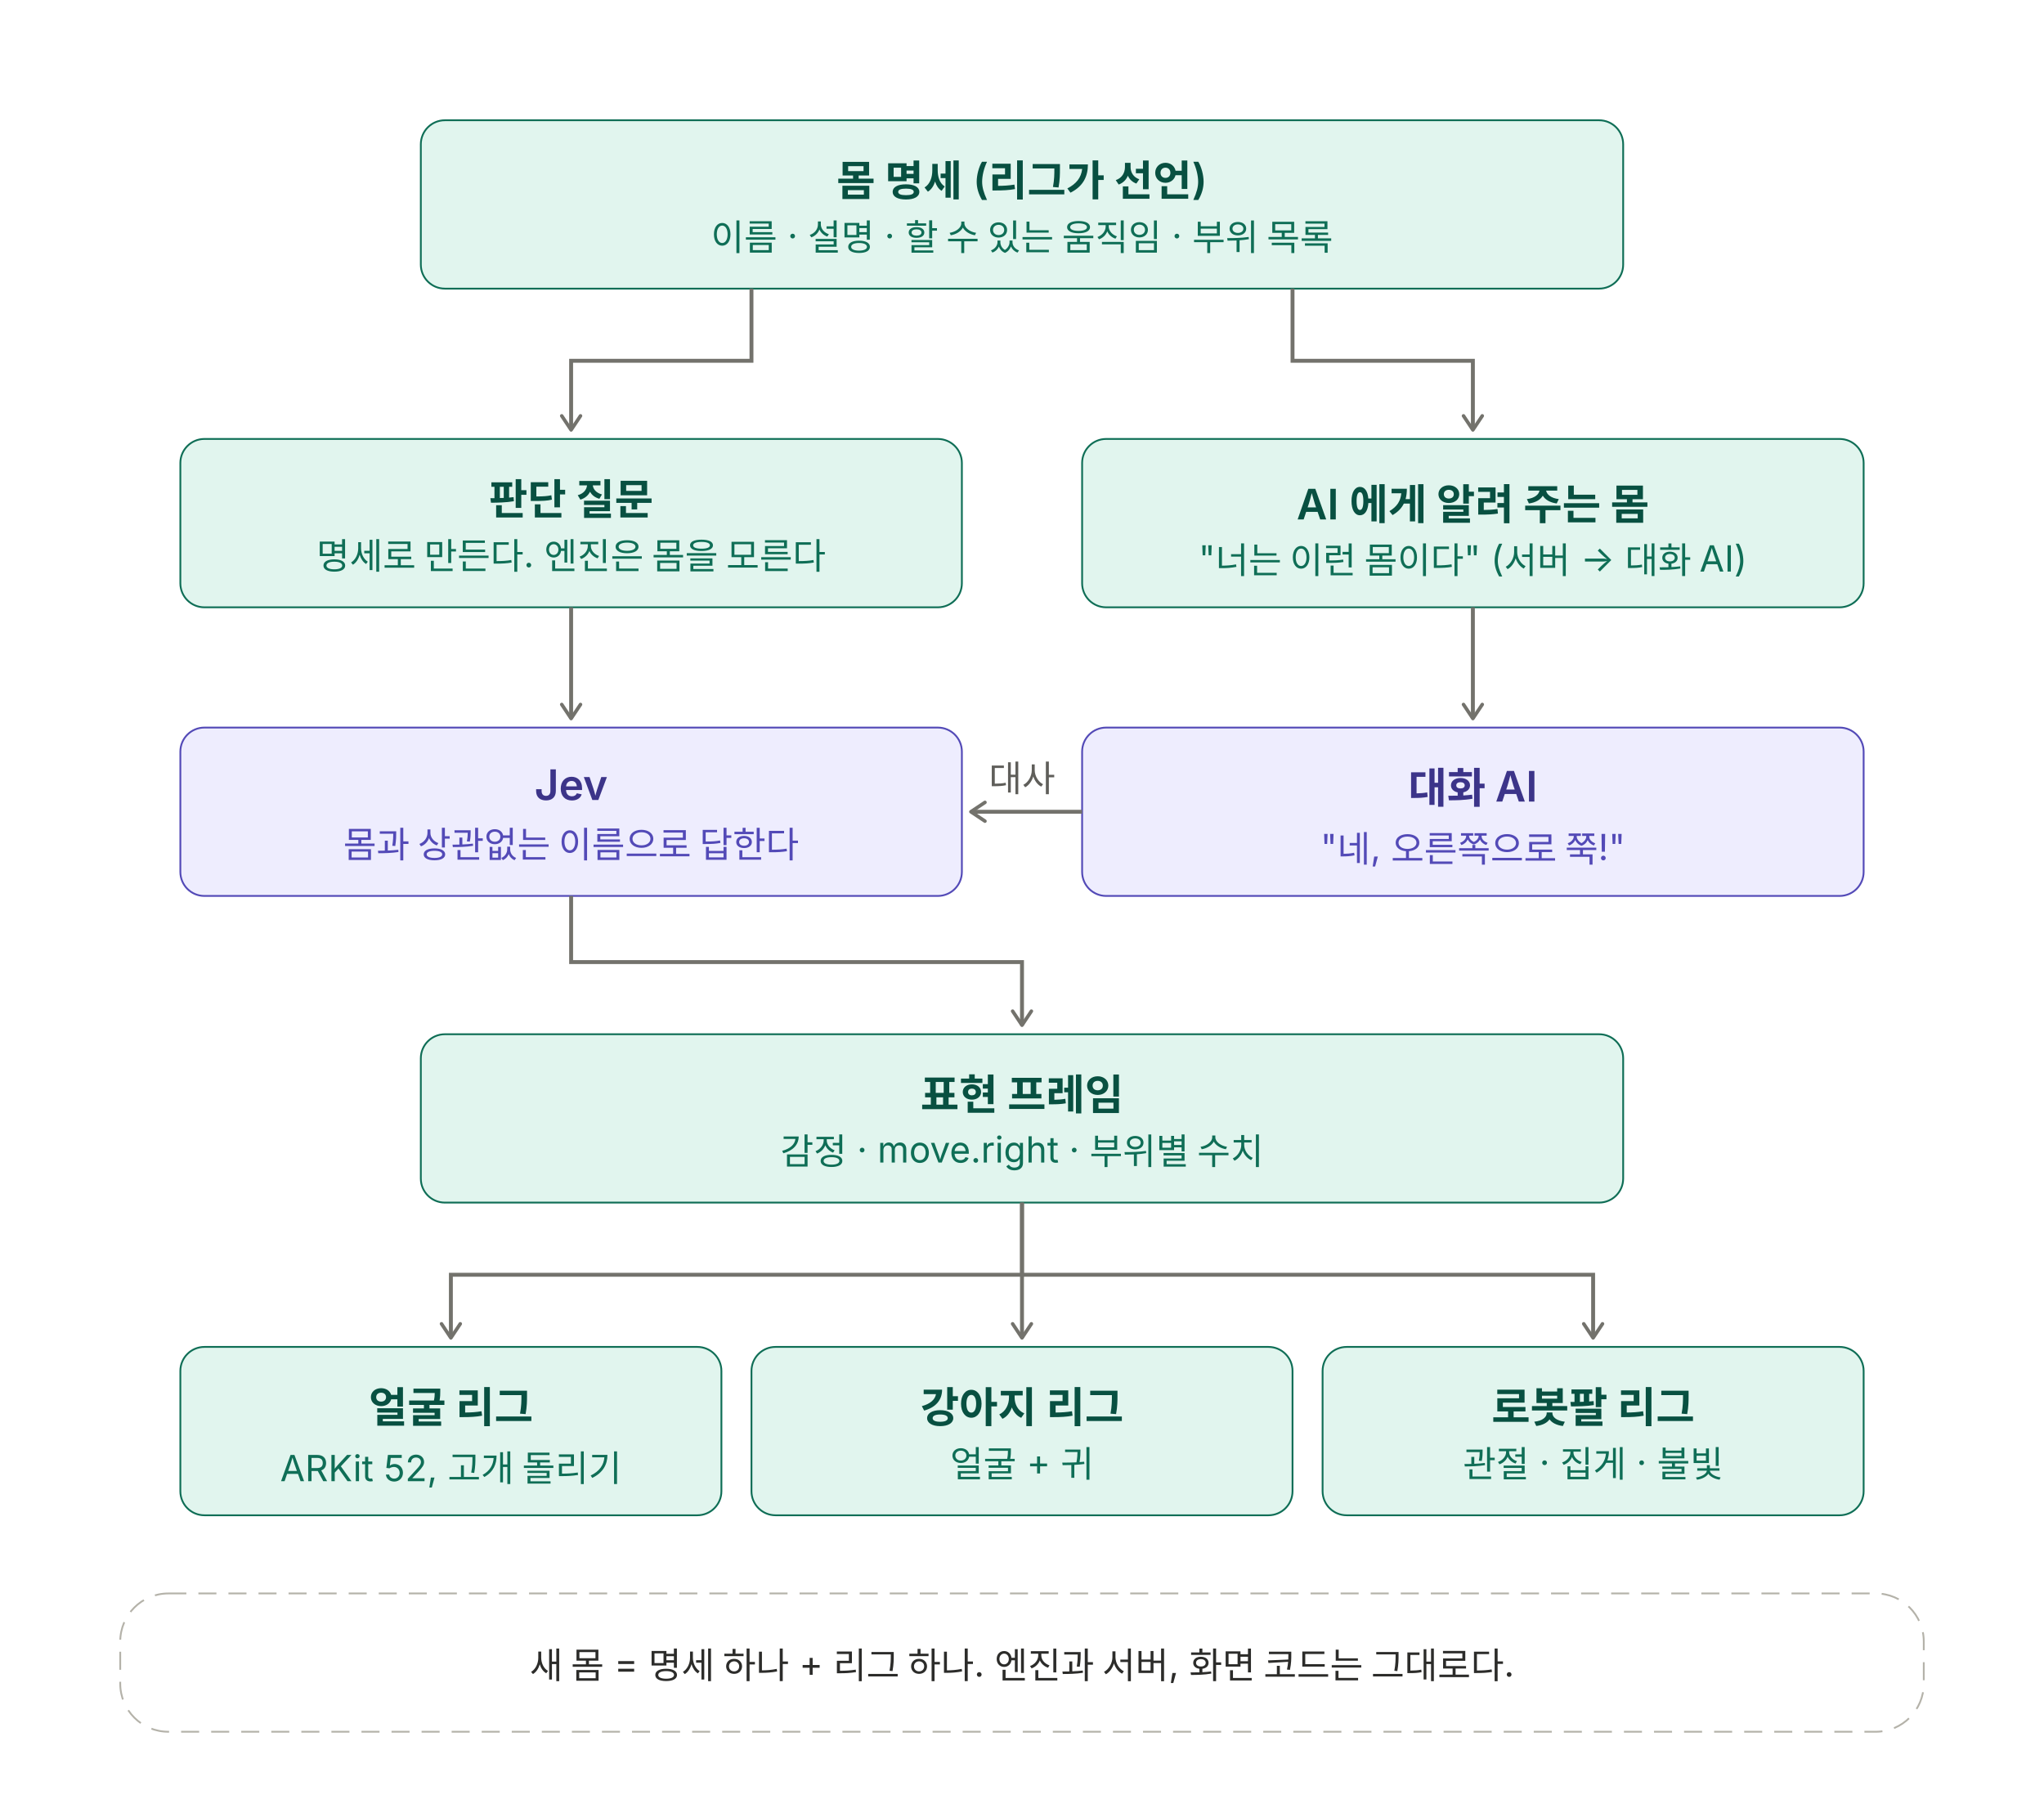
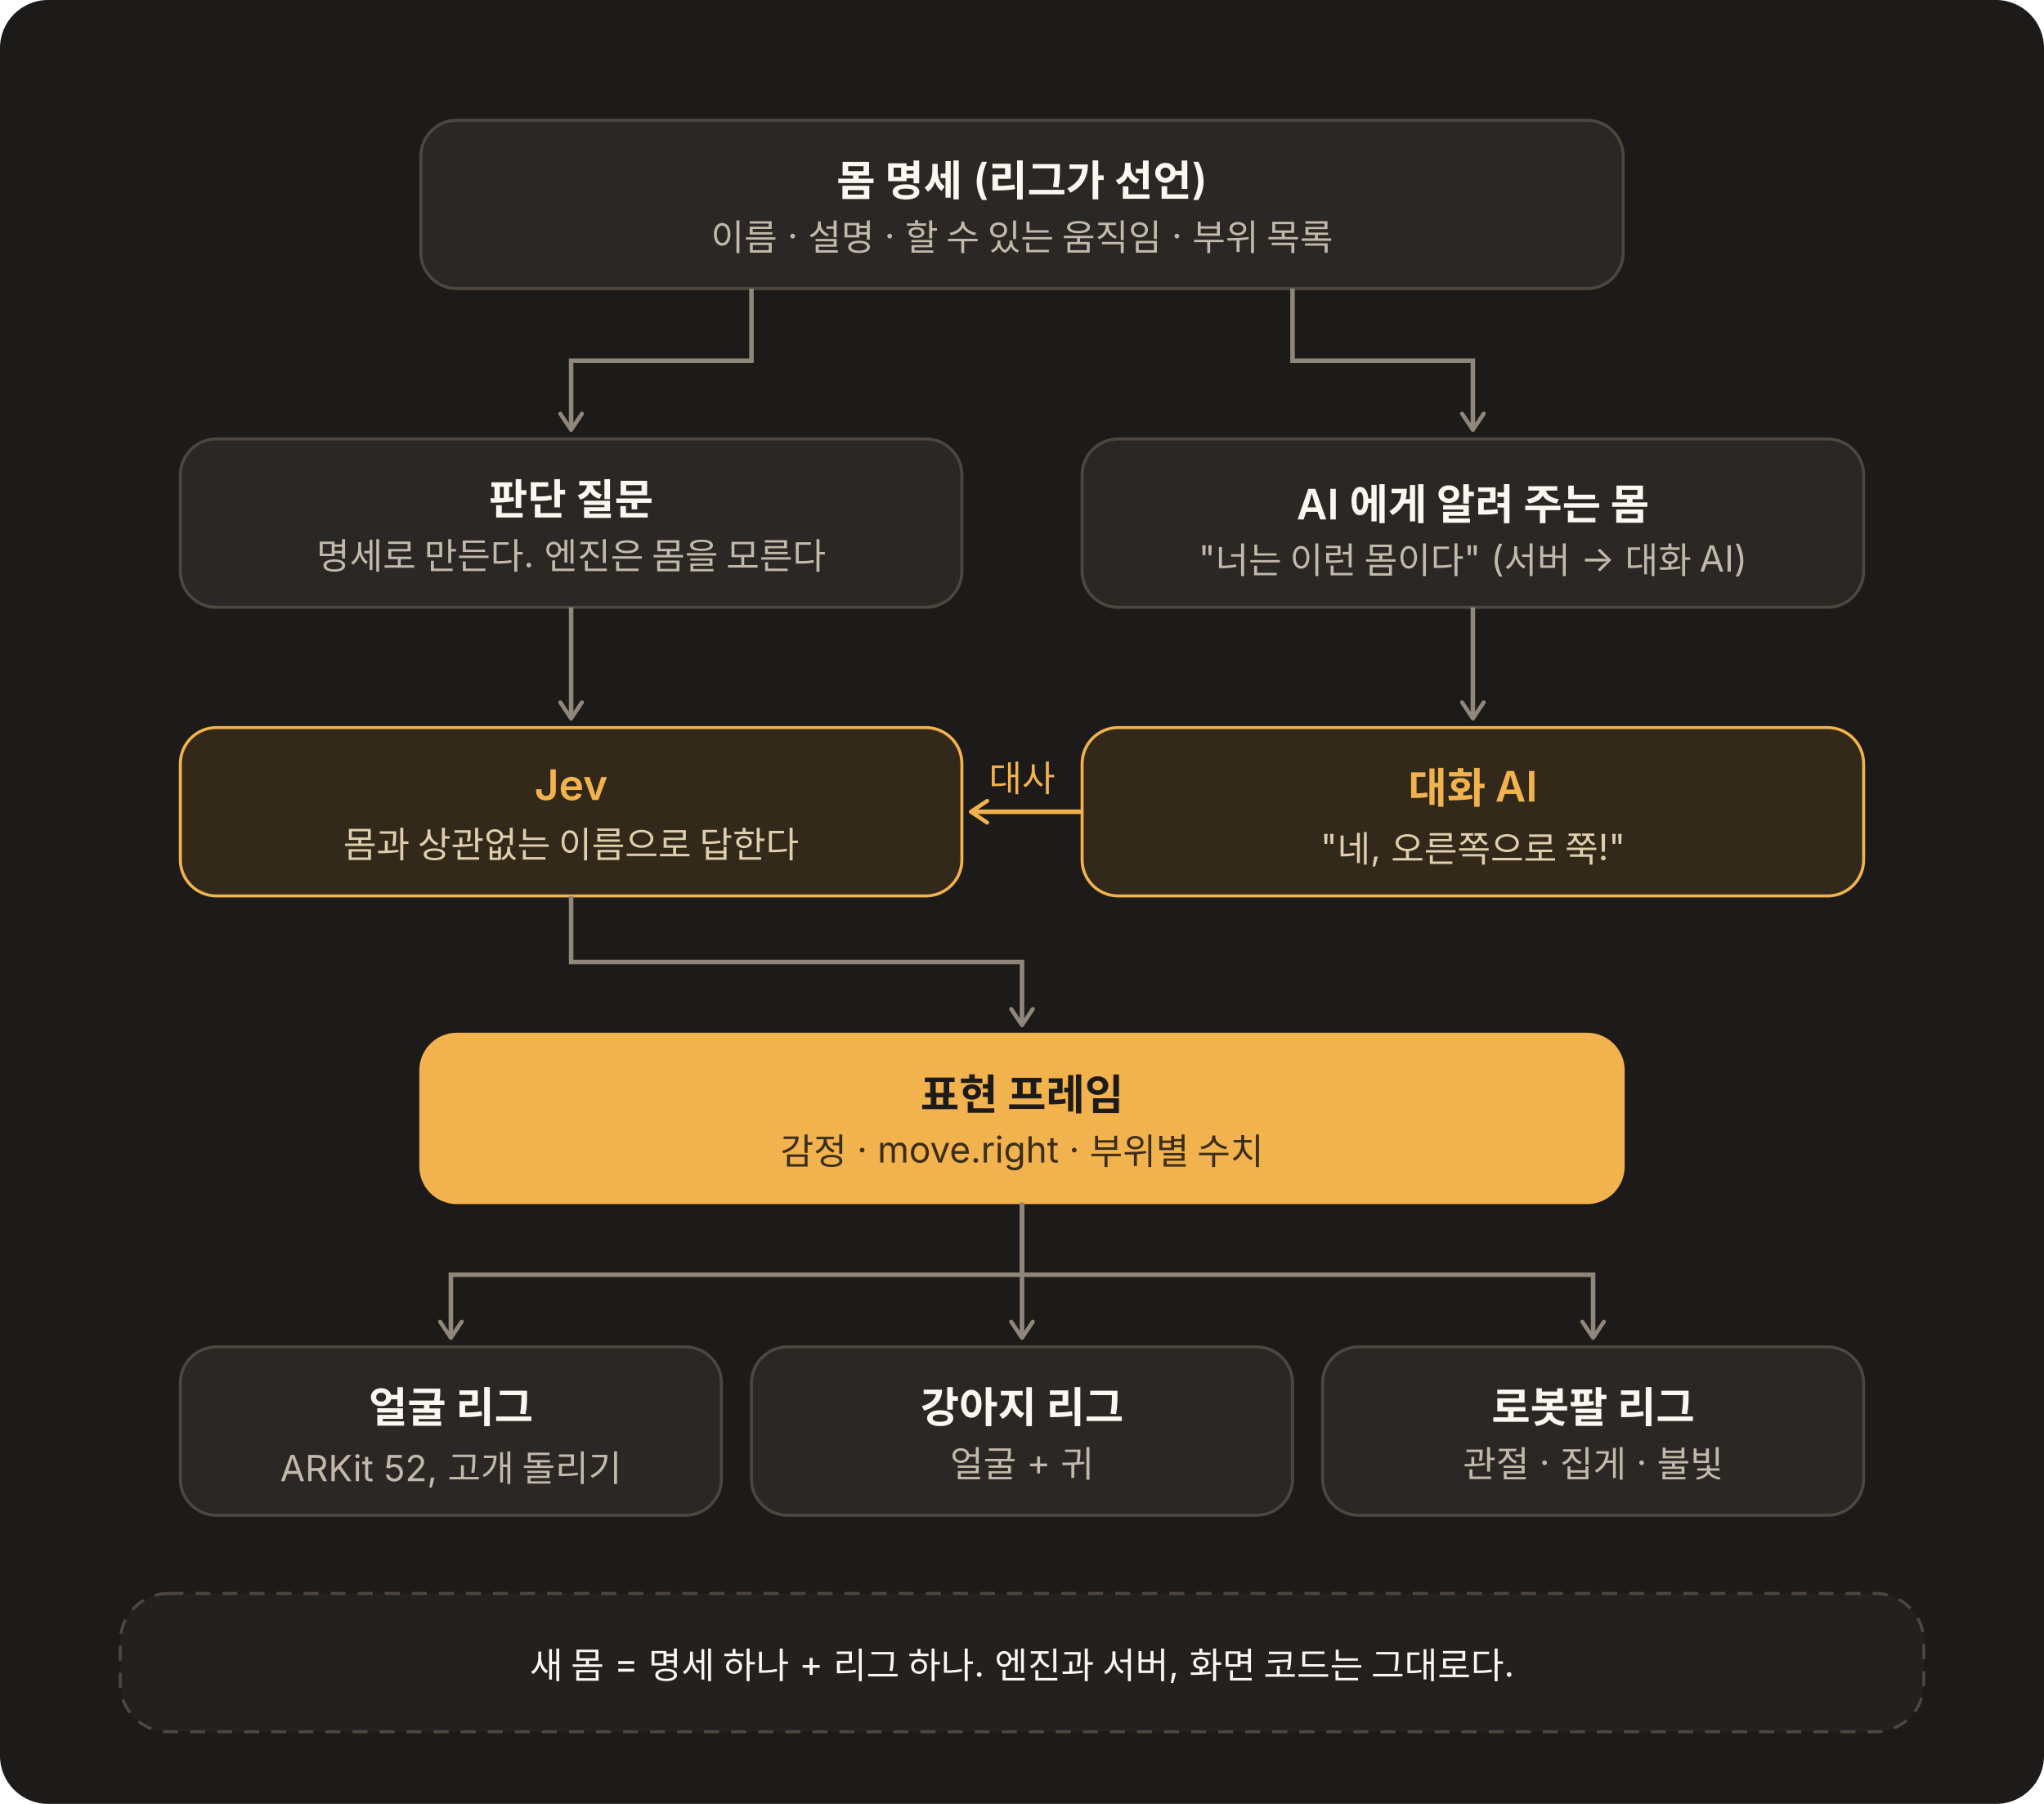
<svg xmlns="http://www.w3.org/2000/svg" viewBox="0 0 680 600" width="680" height="600" role="img">
-   <style>text{font-family:-apple-system,'Segoe UI','Apple SD Gothic Neo','Malgun Gothic','Noto Sans KR',sans-serif}.ti{font-size:14px;font-weight:600}.su,.sm{font-size:12px}.big{font-size:14px;font-weight:600}rect{stroke-width:0.6}.ln{fill:none;stroke-width:1.3}.dash{stroke-dasharray:4 3;stroke-width:0.9}.purple rect{fill:#EEEDFE;stroke:#534AB7}.purple .ti{fill:#3C3489}.purple .su{fill:#534AB7}.teal rect{fill:#E1F5EE;stroke:#0F6E56}.teal .ti{fill:#085041}.teal .su{fill:#0F6E56}.gray rect{fill:#F1EFE8;stroke:#5F5E5A}.gray .ti{fill:#444441}.gray .su{fill:#5F5E5A}.ln{stroke:#73726c}.tx{fill:#2C2C2A}.mu{fill:#5F5E5A}.ct{stroke:#B4B2A9}@media (prefers-color-scheme:dark){.purple rect{fill:#3C3489;stroke:#AFA9EC}.purple .ti{fill:#CECBF6}.purple .su{fill:#AFA9EC}.teal rect{fill:#085041;stroke:#5DCAA5}.teal .ti{fill:#9FE1CB}.teal .su{fill:#5DCAA5}.gray rect{fill:#444441;stroke:#B4B2A9}.gray .ti{fill:#D3D1C7}.gray .su{fill:#B4B2A9}.ln{stroke:#9c9a92}.tx{fill:#D3D1C7}.mu{fill:#B4B2A9}.ct{stroke:#5F5E5A}}</style>
+   <style>text{font-family:-apple-system,'Segoe UI','Apple SD Gothic Neo','Malgun Gothic','Noto Sans KR',sans-serif}.ti{font-size:14px;font-weight:600}.su,.sm{font-size:12px}.big{font-size:14px;font-weight:600}rect{stroke-width:1}.ln{fill:none;stroke-width:1.5;stroke:#8f877a}.dash{stroke-dasharray:5 4}.key{stroke:#f2b24e}.muted rect{stroke-dasharray:5 4}.tx{fill:#fbf8f2}.mu{fill:#c2b9ab}.am{fill:#f2b24e}.ct{stroke:#4d473f;fill:#232120}.spark{fill:none;stroke:#f2b24e;stroke-width:1.6;stroke-linecap:round;stroke-linejoin:round}.code rect{fill:#2a2724;stroke:#4d473f}.code .ti{fill:#fbf8f2}.code .su{fill:#c2b9ab}.ext rect{fill:#33291a;stroke:#f2b24e}.ext .ti{fill:#f2b24e}.ext .su{fill:#e0cfae}.io rect{fill:#1d1b19;stroke:#4d473f}.io .ti{fill:#fbf8f2}.io .su{fill:#c2b9ab}.out rect{fill:#f2b24e;stroke:#f2b24e}.out .ti{fill:#1d1b19}.out .su{fill:#3a2e17}.muted rect{fill:#1d1b19;stroke:#4d473f}.muted .ti{fill:#c2b9ab}.muted .su{fill:#c2b9ab}</style>
+   <rect x="0" y="0" width="680" height="600" rx="16" fill="#1d1b19" stroke="none" />
  <defs>
    <marker id="a" viewBox="0 0 10 10" refX="8" refY="5" markerWidth="6" markerHeight="6" orient="auto-start-reverse">
      <path d="M2 1L8 5L2 9" fill="none" stroke="context-stroke" stroke-width="1.5" stroke-linecap="round" stroke-linejoin="round" />
    </marker>
  </defs>
-   <g class="teal">
-     <rect x="140" y="40" width="400" height="56" rx="8" />
+   <g class="code">
+     <rect x="140" y="40" width="400" height="56" rx="12" />
    <text class="ti" x="340" y="59" text-anchor="middle" dominant-baseline="central">몸 명세 (리그가 선언)</text>
    <text class="su" x="340" y="78" text-anchor="middle" dominant-baseline="central">이름 · 설명 · 할 수 있는 움직임 · 부위 목록</text>
  </g>
  <path class="ln" d="M250 96 L250 120 L190 120 L190 143" marker-end="url(#a)" />
  <path class="ln" d="M430 96 L430 120 L490 120 L490 143" marker-end="url(#a)" />
-   <g class="teal">
-     <rect x="60" y="146" width="260" height="56" rx="8" />
+   <g class="code">
+     <rect x="60" y="146" width="260" height="56" rx="12" />
    <text class="ti" x="190" y="165" text-anchor="middle" dominant-baseline="central">판단 질문</text>
    <text class="su" x="190" y="184" text-anchor="middle" dominant-baseline="central">명세로 만든다. 엔진은 몸을 모른다</text>
  </g>
-   <g class="teal">
-     <rect x="360" y="146" width="260" height="56" rx="8" />
+   <g class="code">
+     <rect x="360" y="146" width="260" height="56" rx="12" />
    <text class="ti" x="490" y="165" text-anchor="middle" dominant-baseline="central">AI 에게 알려 주는 몸</text>
    <text class="su" x="490" y="184" text-anchor="middle" dominant-baseline="central">"너는 이런 몸이다" (서버 → 대화 AI)</text>
  </g>
  <path class="ln" d="M190 202 L190 239" marker-end="url(#a)" />
  <path class="ln" d="M490 202 L490 239" marker-end="url(#a)" />
-   <g class="purple">
-     <rect x="60" y="242" width="260" height="56" rx="8" />
+   <g class="ext">
+     <rect x="60" y="242" width="260" height="56" rx="12" />
    <text class="ti" x="190" y="261" text-anchor="middle" dominant-baseline="central">Jev</text>
    <text class="su" x="190" y="280" text-anchor="middle" dominant-baseline="central">몸과 상관없는 이름으로 답한다</text>
  </g>
-   <g class="purple">
-     <rect x="360" y="242" width="260" height="56" rx="8" />
+   <g class="ext">
+     <rect x="360" y="242" width="260" height="56" rx="12" />
    <text class="ti" x="490" y="261" text-anchor="middle" dominant-baseline="central">대화 AI</text>
    <text class="su" x="490" y="280" text-anchor="middle" dominant-baseline="central">"네, 오른쪽으로 쭉!"</text>
  </g>
-   <path class="ln" d="M360 270 L323 270" marker-end="url(#a)" />
-   <text class="sm mu" x="340" y="258" text-anchor="middle" dominant-baseline="central">대사</text>
+   <path class="ln key" d="M360 270 L323 270" marker-end="url(#a)" />
+   <text class="sm am" x="340" y="258" text-anchor="middle" dominant-baseline="central">대사</text>
  <path class="ln" d="M190 298 L190 320 L340 320 L340 341" marker-end="url(#a)" />
-   <g class="teal">
-     <rect x="140" y="344" width="400" height="56" rx="8" />
+   <g class="out">
+     <rect x="140" y="344" width="400" height="56" rx="12" />
    <text class="ti" x="340" y="363" text-anchor="middle" dominant-baseline="central">표현 프레임</text>
    <text class="su" x="340" y="382" text-anchor="middle" dominant-baseline="central">감정 · move.right · 부위별 수치</text>
  </g>
  <path class="ln" d="M340 400 L340 424 L150 424 L150 445" marker-end="url(#a)" />
  <path class="ln" d="M340 400 L340 445" marker-end="url(#a)" />
  <path class="ln" d="M340 424 L530 424 L530 445" marker-end="url(#a)" />
-   <g class="teal">
-     <rect x="60" y="448" width="180" height="56" rx="8" />
+   <g class="code">
+     <rect x="60" y="448" width="180" height="56" rx="12" />
    <text class="ti" x="150" y="467" text-anchor="middle" dominant-baseline="central">얼굴 리그</text>
    <text class="su" x="150" y="486" text-anchor="middle" dominant-baseline="central">ARKit 52, 고개 돌리기</text>
  </g>
-   <g class="teal">
-     <rect x="250" y="448" width="180" height="56" rx="8" />
+   <g class="code">
+     <rect x="250" y="448" width="180" height="56" rx="12" />
    <text class="ti" x="340" y="467" text-anchor="middle" dominant-baseline="central">강아지 리그</text>
    <text class="su" x="340" y="486" text-anchor="middle" dominant-baseline="central">얼굴 + 귀</text>
  </g>
-   <g class="teal">
-     <rect x="440" y="448" width="180" height="56" rx="8" />
+   <g class="code">
+     <rect x="440" y="448" width="180" height="56" rx="12" />
    <text class="ti" x="530" y="467" text-anchor="middle" dominant-baseline="central">로봇팔 리그</text>
    <text class="su" x="530" y="486" text-anchor="middle" dominant-baseline="central">관절 · 집게 · 불빛</text>
  </g>
-   <rect class="ct" x="40" y="530" width="600" height="46" rx="16" fill="none" stroke-dasharray="6 4" />
+   <rect class="ct" x="40" y="530" width="600" height="46" rx="16" stroke-dasharray="5 4" />
  <text class="sm tx" x="340" y="553" text-anchor="middle" dominant-baseline="central">새 몸 = 명세 하나 + 리그 하나. 엔진과 서버, 화면 코드는 그대로다.</text>
</svg>
